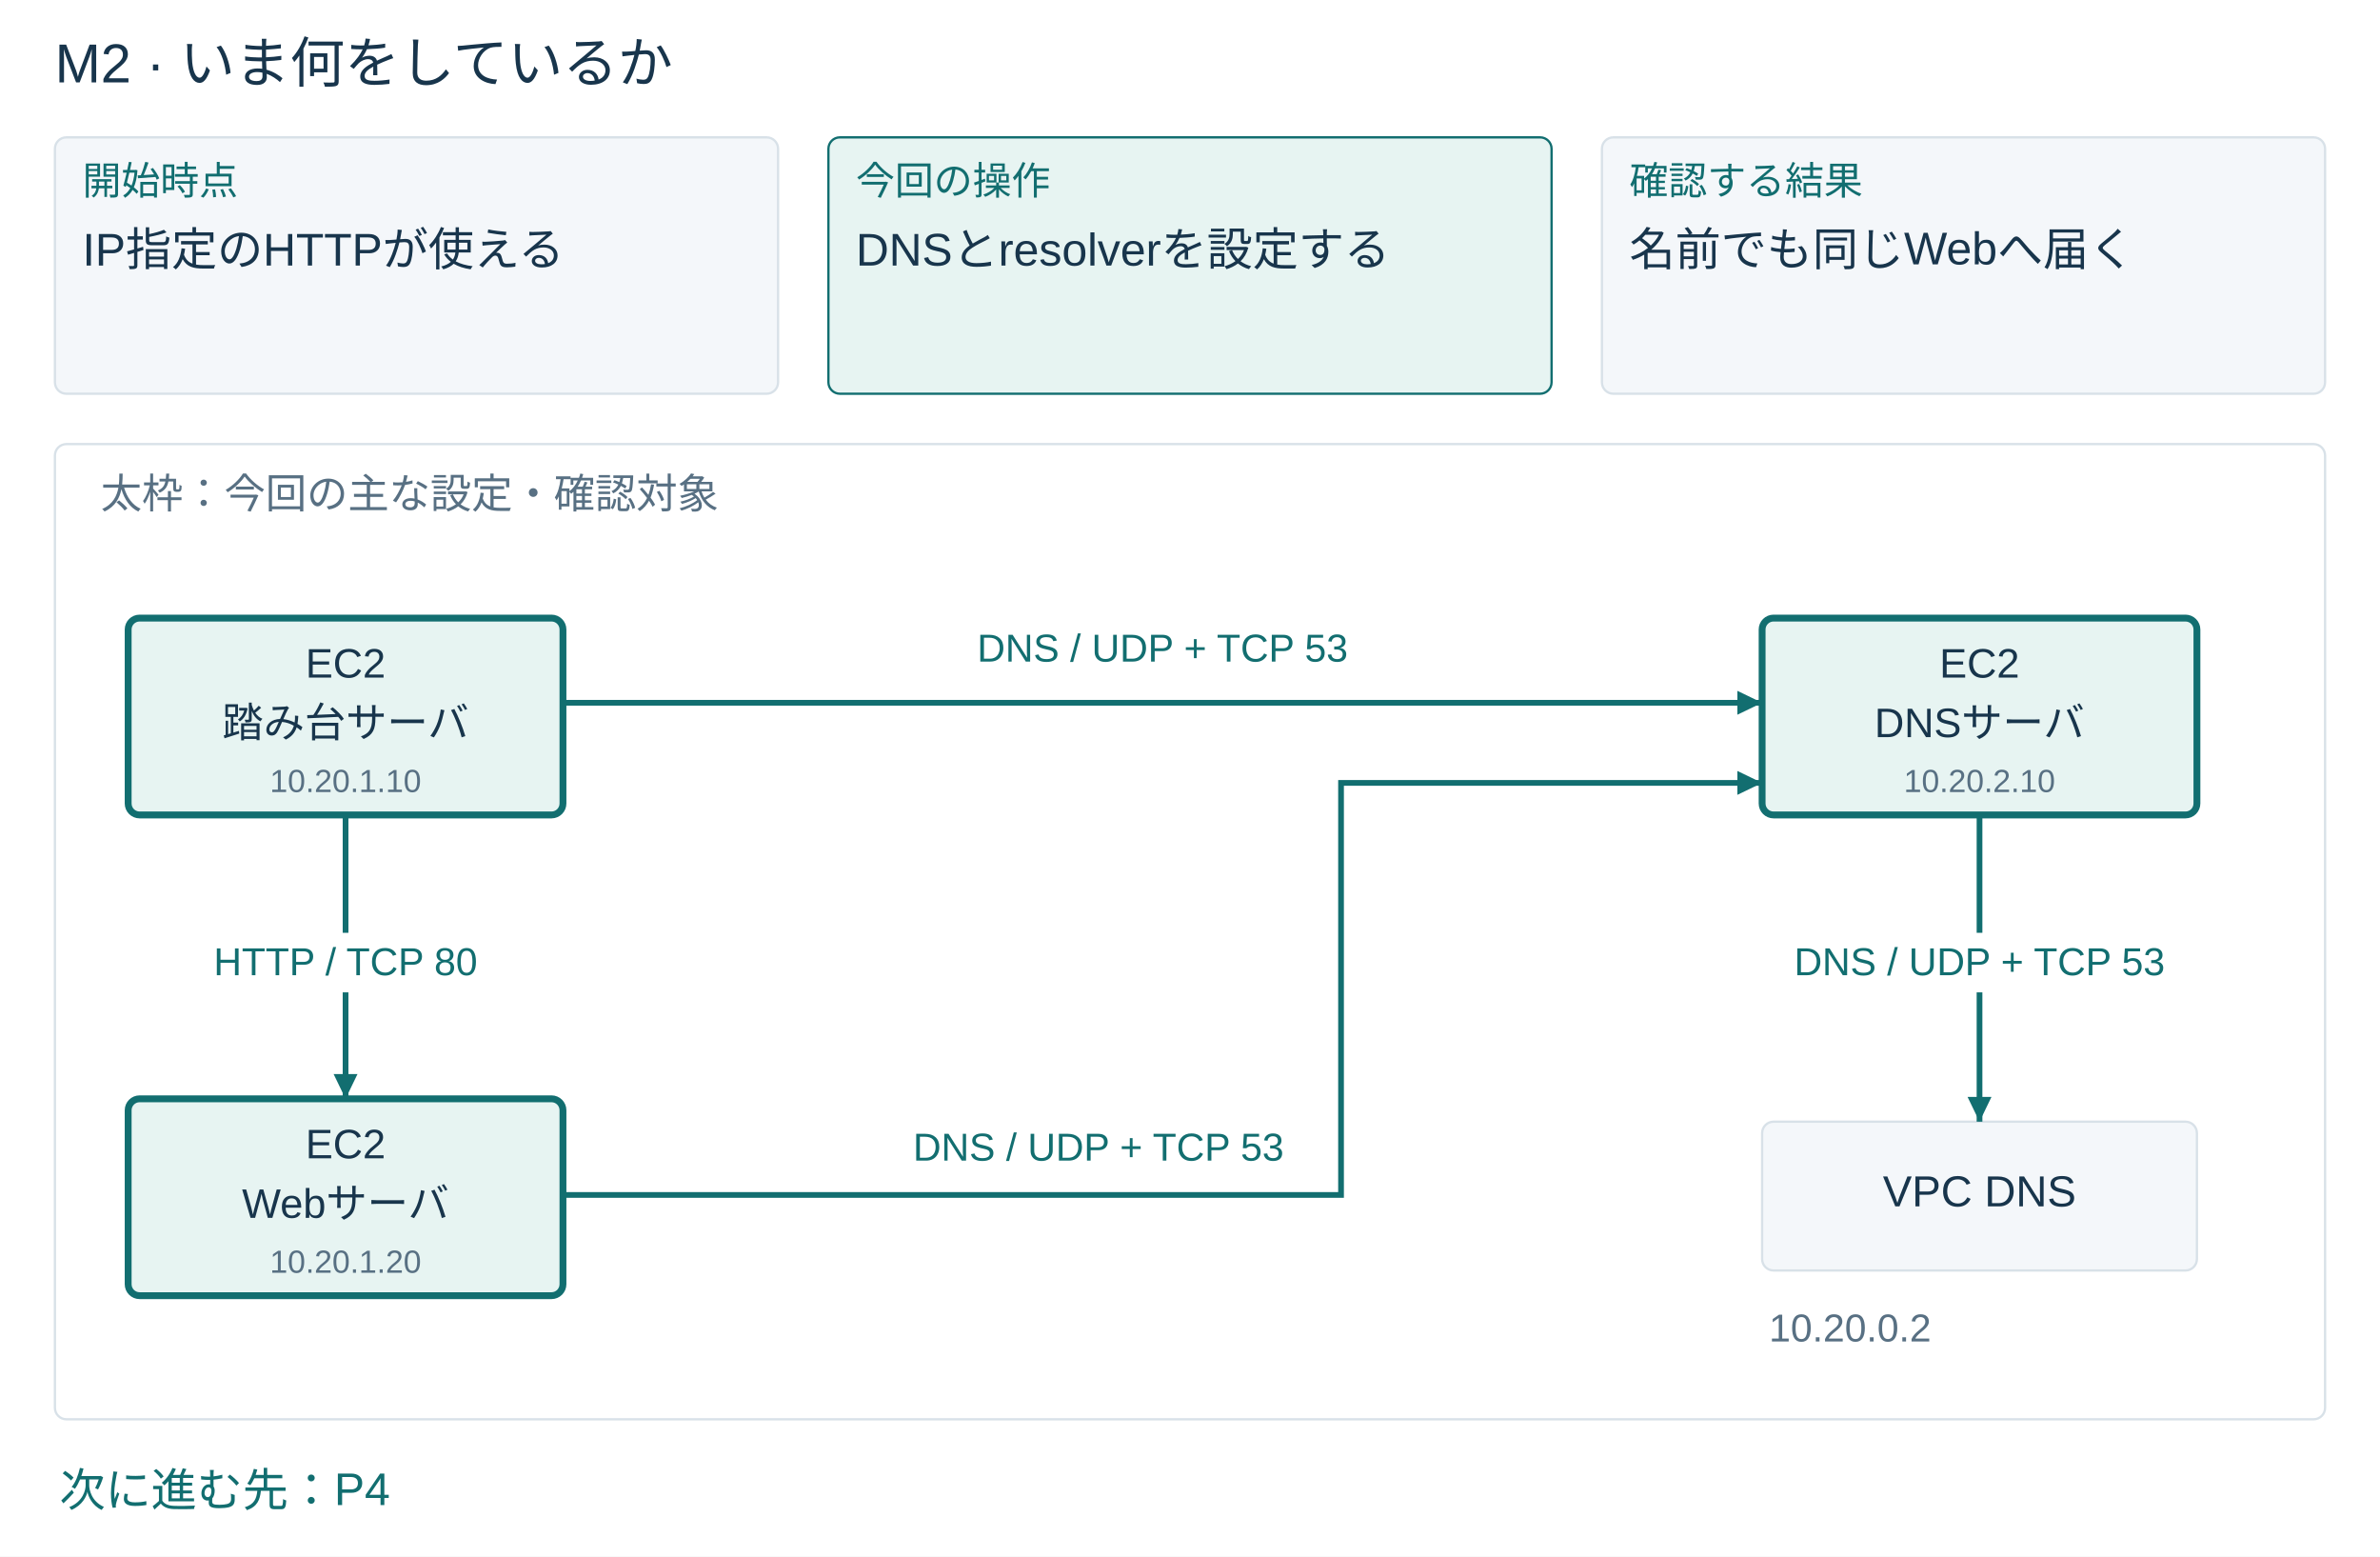
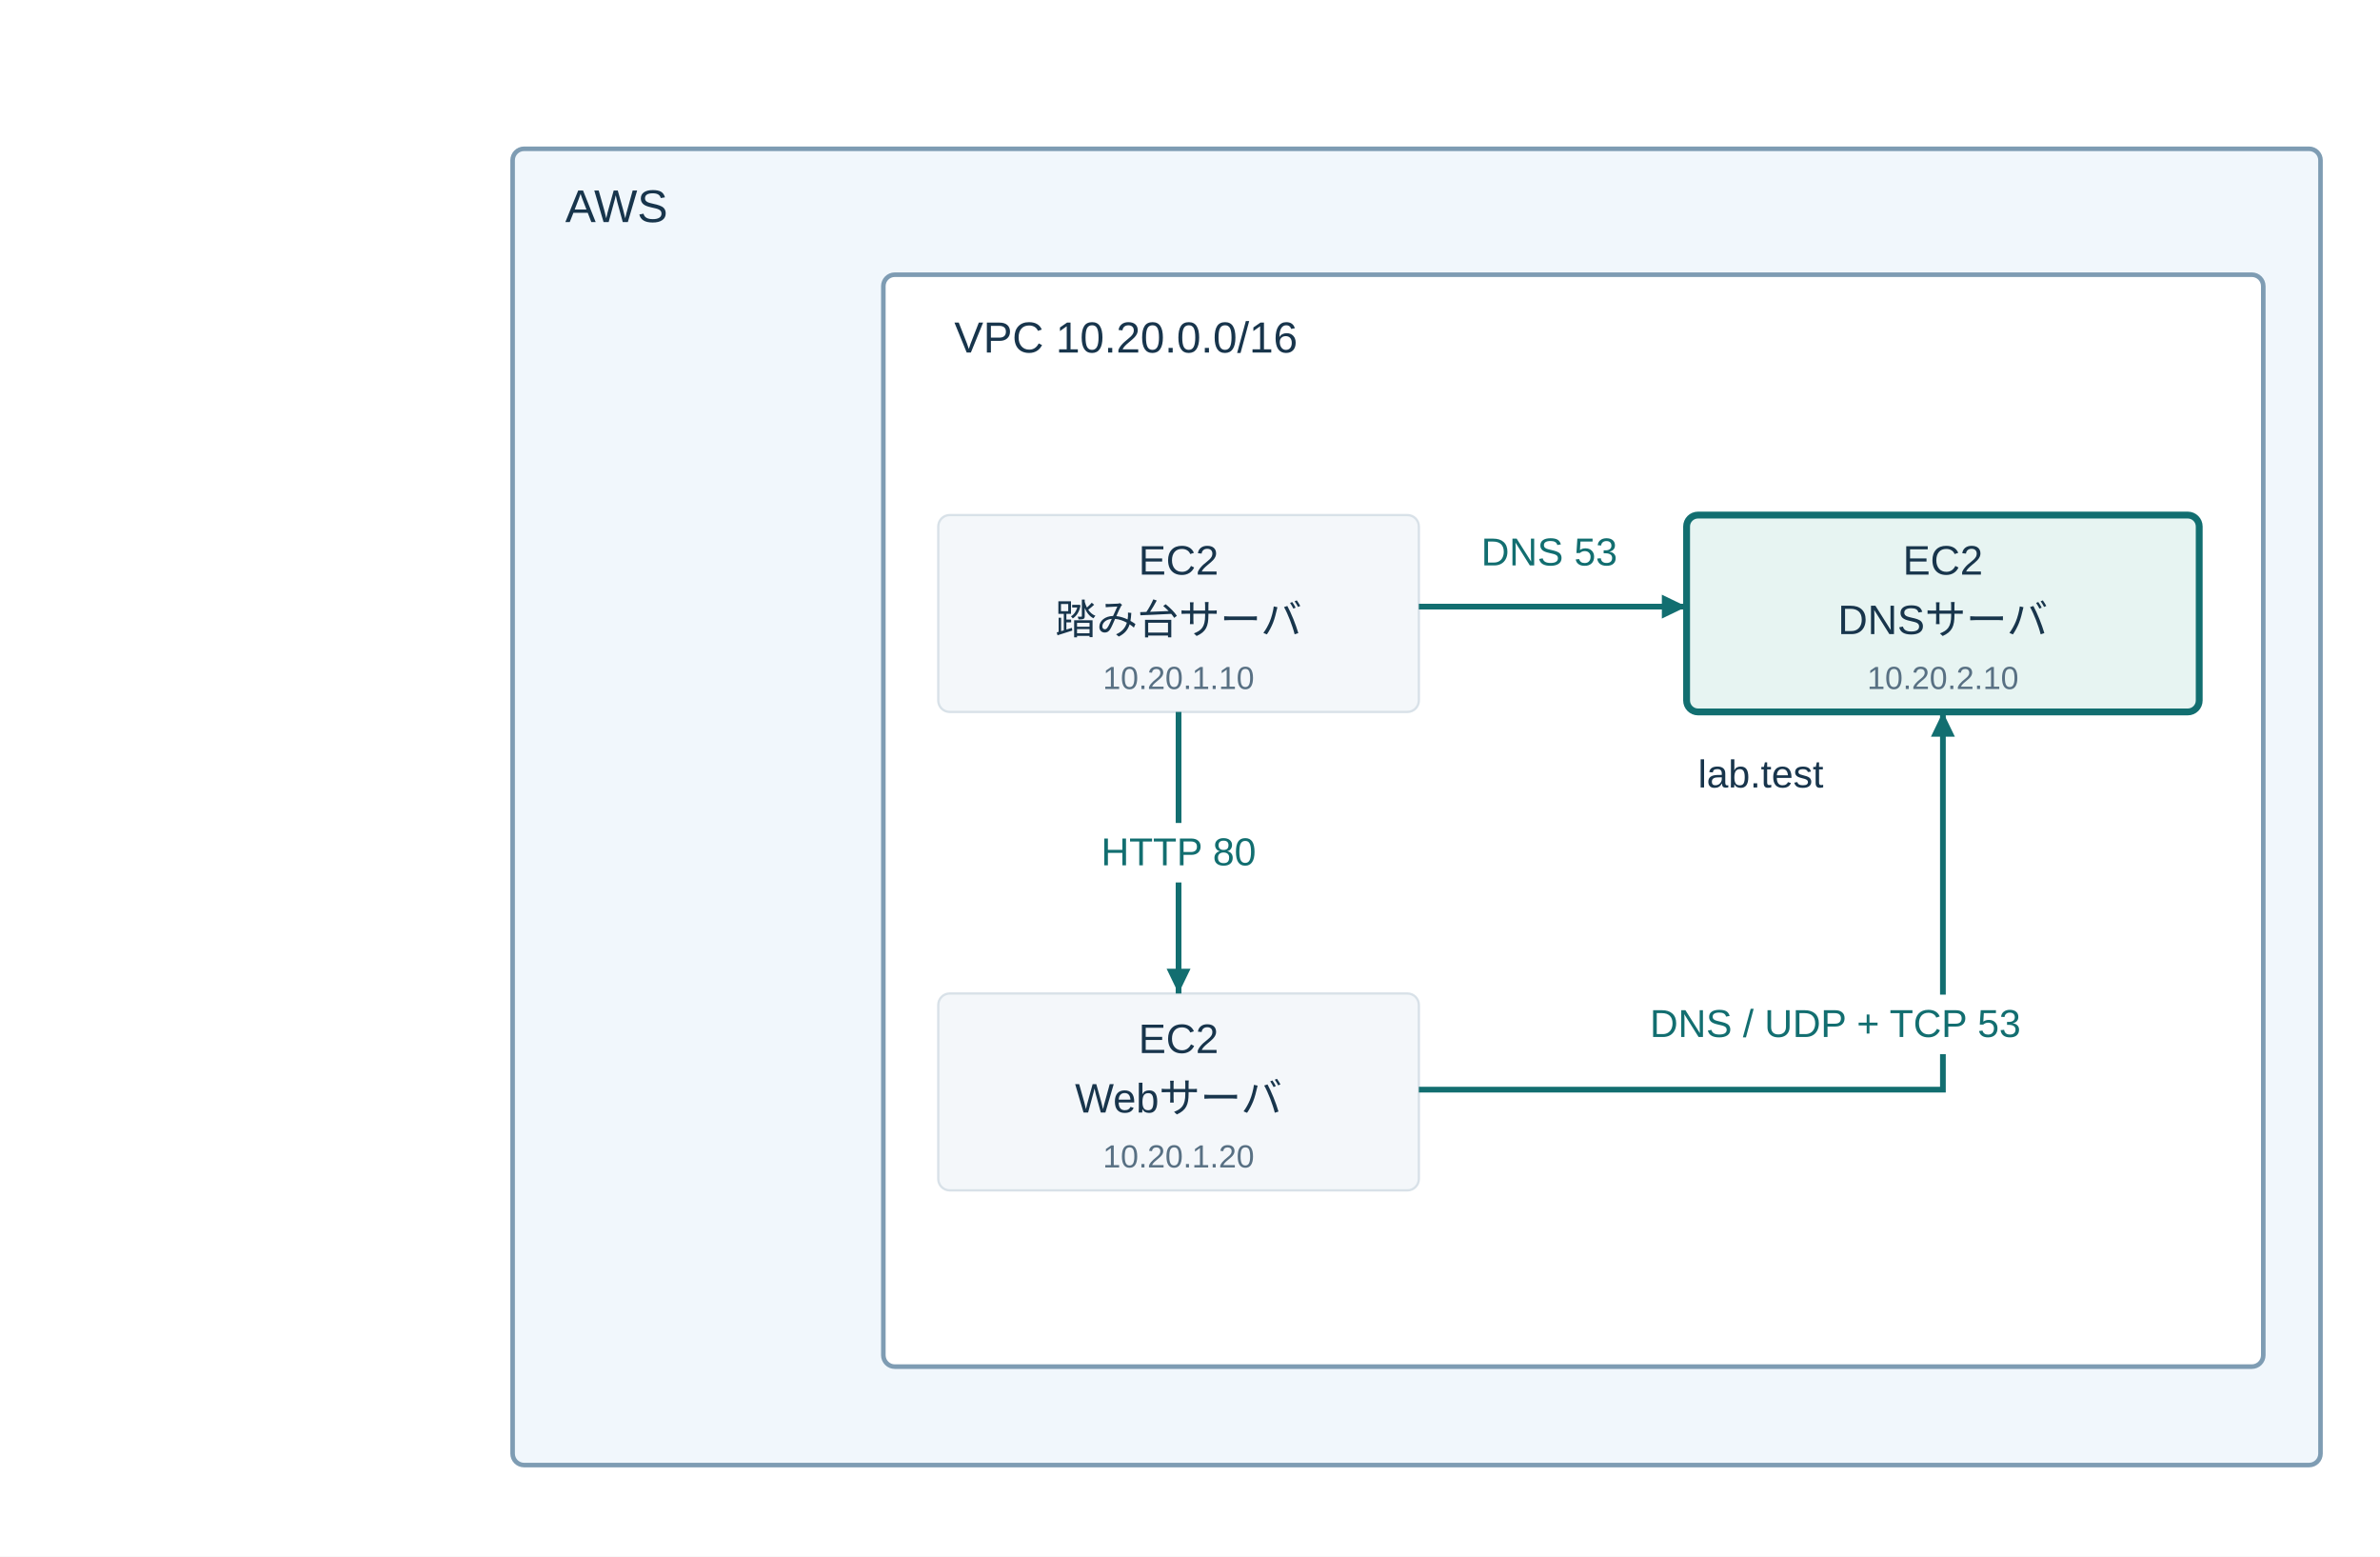
<svg xmlns="http://www.w3.org/2000/svg" width="1040" height="680" viewBox="0 0 1040 680" role="img">
  <rect width="1040" height="680" fill="white" />
-   <text x="24" y="36" font-size="24" font-family="Arial,MS Gothic,sans-serif" fill="#18354c">M2 · いま何をしているか</text>
-   <rect x="24" y="60" width="316" height="112" rx="5" fill="#f4f7fa" stroke="#d8e1e8" stroke-width="1" />
-   <text x="36" y="85" font-size="17" font-family="Arial,MS Gothic,sans-serif" fill="#126e70">開始時点</text>
-   <text x="36" y="116" font-size="20" font-family="Arial,MS Gothic,sans-serif" fill="#18354c">IP指定のHTTPが使える</text>
-   <rect x="362" y="60" width="316" height="112" rx="5" fill="#e7f4f2" stroke="#126e70" stroke-width="1" />
-   <text x="374" y="85" font-size="17" font-family="Arial,MS Gothic,sans-serif" fill="#126e70">今回の操作</text>
-   <text x="374" y="116" font-size="20" font-family="Arial,MS Gothic,sans-serif" fill="#18354c">DNSとresolverを設定する</text>
-   <rect x="700" y="60" width="316" height="112" rx="5" fill="#f4f7fa" stroke="#d8e1e8" stroke-width="1" />
-   <text x="712" y="85" font-size="17" font-family="Arial,MS Gothic,sans-serif" fill="#126e70">確認する結果</text>
-   <text x="712" y="116" font-size="20" font-family="Arial,MS Gothic,sans-serif" fill="#18354c">名前でも同じWebへ届く</text>
-   <rect x="24" y="194" width="992" height="426" rx="5" fill="white" stroke="#d8e1e8" stroke-width="1" />
-   <text x="44" y="222" font-size="18" font-family="Arial,MS Gothic,sans-serif" fill="#587083">太枠：今回の主な設定・確認対象</text>
-   <rect x="56" y="270" width="190" height="86" rx="5" fill="#e7f4f2" stroke="#126e70" stroke-width="3" />
-   <text x="151.0" y="296" font-size="18" font-family="Arial,MS Gothic,sans-serif" fill="#18354c" text-anchor="middle">EC2</text>
-   <text x="151.0" y="322" font-size="18" font-family="Arial,MS Gothic,sans-serif" fill="#18354c" text-anchor="middle">踏み台サーバ</text>
-   <text x="151.0" y="346" font-size="14" font-family="Arial,MS Gothic,sans-serif" fill="#587083" text-anchor="middle">10.20.1.10</text>
-   <rect x="56" y="480" width="190" height="86" rx="5" fill="#e7f4f2" stroke="#126e70" stroke-width="3" />
-   <text x="151.0" y="506" font-size="18" font-family="Arial,MS Gothic,sans-serif" fill="#18354c" text-anchor="middle">EC2</text>
-   <text x="151.0" y="532" font-size="18" font-family="Arial,MS Gothic,sans-serif" fill="#18354c" text-anchor="middle">Webサーバ</text>
-   <text x="151.0" y="556" font-size="14" font-family="Arial,MS Gothic,sans-serif" fill="#587083" text-anchor="middle">10.20.1.20</text>
-   <rect x="770" y="270" width="190" height="86" rx="5" fill="#e7f4f2" stroke="#126e70" stroke-width="3" />
-   <text x="865.0" y="296" font-size="18" font-family="Arial,MS Gothic,sans-serif" fill="#18354c" text-anchor="middle">EC2</text>
-   <text x="865.0" y="322" font-size="18" font-family="Arial,MS Gothic,sans-serif" fill="#18354c" text-anchor="middle">DNSサーバ</text>
-   <text x="865.0" y="346" font-size="14" font-family="Arial,MS Gothic,sans-serif" fill="#587083" text-anchor="middle">10.20.2.10</text>
-   <rect x="770" y="490" width="190" height="65" rx="5" fill="#f4f7fa" stroke="#d8e1e8" stroke-width="1" />
-   <text x="865.0" y="527" font-size="19" font-family="Arial,MS Gothic,sans-serif" fill="#18354c" text-anchor="middle">VPC DNS</text>
-   <polyline points="246,307 770,307" fill="none" stroke="#126e70" stroke-width="2.5" />
-   <polygon points="770.00,307.00 759.19,312.22 759.19,301.78" fill="#126e70" />
-   <rect x="426.5" y="271" width="163.0" height="25" rx="5" fill="white" stroke="white" stroke-width="1" />
-   <text x="508" y="289" font-size="17" font-family="Arial,MS Gothic,sans-serif" fill="#126e70" text-anchor="middle">DNS / UDP + TCP 53</text>
-   <polyline points="151,356 151,480" fill="none" stroke="#126e70" stroke-width="2.5" />
-   <polygon points="151.00,480.00 145.78,469.19 156.22,469.19" fill="#126e70" />
-   <rect x="90.75" y="408" width="120.5" height="25" rx="5" fill="white" stroke="white" stroke-width="1" />
-   <text x="151" y="426" font-size="17" font-family="Arial,MS Gothic,sans-serif" fill="#126e70" text-anchor="middle">HTTP / TCP 80</text>
-   <polyline points="246,522 586,522 586,342 770,342" fill="none" stroke="#126e70" stroke-width="2.5" />
-   <polygon points="770.00,342.00 759.19,347.22 759.19,336.78" fill="#126e70" />
-   <rect x="398.5" y="489" width="163.0" height="25" rx="5" fill="white" stroke="white" stroke-width="1" />
-   <text x="480" y="507" font-size="17" font-family="Arial,MS Gothic,sans-serif" fill="#126e70" text-anchor="middle">DNS / UDP + TCP 53</text>
-   <polyline points="865,356 865,490" fill="none" stroke="#126e70" stroke-width="2.5" />
-   <polygon points="865.00,490.00 859.78,479.19 870.22,479.19" fill="#126e70" />
-   <rect x="783.5" y="408" width="163.0" height="25" rx="5" fill="white" stroke="white" stroke-width="1" />
-   <text x="865" y="426" font-size="17" font-family="Arial,MS Gothic,sans-serif" fill="#126e70" text-anchor="middle">DNS / UDP + TCP 53</text>
-   <text x="773" y="586" font-size="17" font-family="Arial,MS Gothic,sans-serif" fill="#587083">10.20.0.2</text>
-   <text x="26" y="658" font-size="20" font-family="Arial,MS Gothic,sans-serif" fill="#126e70">次に進む先：P4</text>
+   <rect x="224" y="65" width="790" height="575" rx="5" fill="#f1f7fc" stroke="#7e9cb3" stroke-width="2" />
+   <text x="247" y="97" font-size="20" font-family="Arial,MS Gothic,sans-serif" fill="#18354c">AWS</text>
+   <rect x="386" y="120" width="603" height="477" rx="5" fill="white" stroke="#7e9cb3" stroke-width="2" />
+   <text x="417" y="154" font-size="19" font-family="Arial,MS Gothic,sans-serif" fill="#18354c">VPC  10.20.0.0/16</text>
+   <rect x="410" y="225" width="210" height="86" rx="5" fill="#f4f7fa" stroke="#d8e1e8" stroke-width="1" />
+   <text x="515.0" y="251" font-size="18" font-family="Arial,MS Gothic,sans-serif" fill="#18354c" text-anchor="middle">EC2</text>
+   <text x="515.0" y="277" font-size="18" font-family="Arial,MS Gothic,sans-serif" fill="#18354c" text-anchor="middle">踏み台サーバ</text>
+   <text x="515.0" y="301" font-size="14" font-family="Arial,MS Gothic,sans-serif" fill="#587083" text-anchor="middle">10.20.1.10</text>
+   <rect x="410" y="434" width="210" height="86" rx="5" fill="#f4f7fa" stroke="#d8e1e8" stroke-width="1" />
+   <text x="515.0" y="460" font-size="18" font-family="Arial,MS Gothic,sans-serif" fill="#18354c" text-anchor="middle">EC2</text>
+   <text x="515.0" y="486" font-size="18" font-family="Arial,MS Gothic,sans-serif" fill="#18354c" text-anchor="middle">Webサーバ</text>
+   <text x="515.0" y="510" font-size="14" font-family="Arial,MS Gothic,sans-serif" fill="#587083" text-anchor="middle">10.20.1.20</text>
+   <rect x="737" y="225" width="224" height="86" rx="5" fill="#e7f4f2" stroke="#126e70" stroke-width="3" />
+   <text x="849.0" y="251" font-size="18" font-family="Arial,MS Gothic,sans-serif" fill="#18354c" text-anchor="middle">EC2</text>
+   <text x="849.0" y="277" font-size="18" font-family="Arial,MS Gothic,sans-serif" fill="#18354c" text-anchor="middle">DNSサーバ</text>
+   <text x="849.0" y="301" font-size="14" font-family="Arial,MS Gothic,sans-serif" fill="#587083" text-anchor="middle">10.20.2.10</text>
+   <polyline points="620,265 737,265" fill="none" stroke="#126e70" stroke-width="2.5" />
+   <polygon points="737.00,265.00 726.19,270.22 726.19,259.78" fill="#126e70" />
+   <rect x="646.5" y="229" width="61.0" height="25" rx="5" fill="white" stroke="white" stroke-width="1" />
+   <text x="677" y="247" font-size="17" font-family="Arial,MS Gothic,sans-serif" fill="#126e70" text-anchor="middle">DNS 53</text>
+   <polyline points="620,476 849,476 849,311" fill="none" stroke="#126e70" stroke-width="2.5" />
+   <polygon points="849.00,311.00 854.22,321.81 843.78,321.81" fill="#126e70" />
+   <rect x="720.5" y="435" width="163.0" height="25" rx="5" fill="white" stroke="white" stroke-width="1" />
+   <text x="802" y="453" font-size="17" font-family="Arial,MS Gothic,sans-serif" fill="#126e70" text-anchor="middle">DNS / UDP + TCP 53</text>
+   <polyline points="515,311 515,434" fill="none" stroke="#126e70" stroke-width="2.5" />
+   <polygon points="515.00,434.00 509.78,423.19 520.22,423.19" fill="#126e70" />
+   <rect x="480.25" y="360" width="69.5" height="25" rx="5" fill="white" stroke="white" stroke-width="1" />
+   <text x="515" y="378" font-size="17" font-family="Arial,MS Gothic,sans-serif" fill="#126e70" text-anchor="middle">HTTP 80</text>
+   <text x="742" y="344" font-size="17" font-family="Arial,MS Gothic,sans-serif" fill="#18354c">lab.test</text>
</svg>
